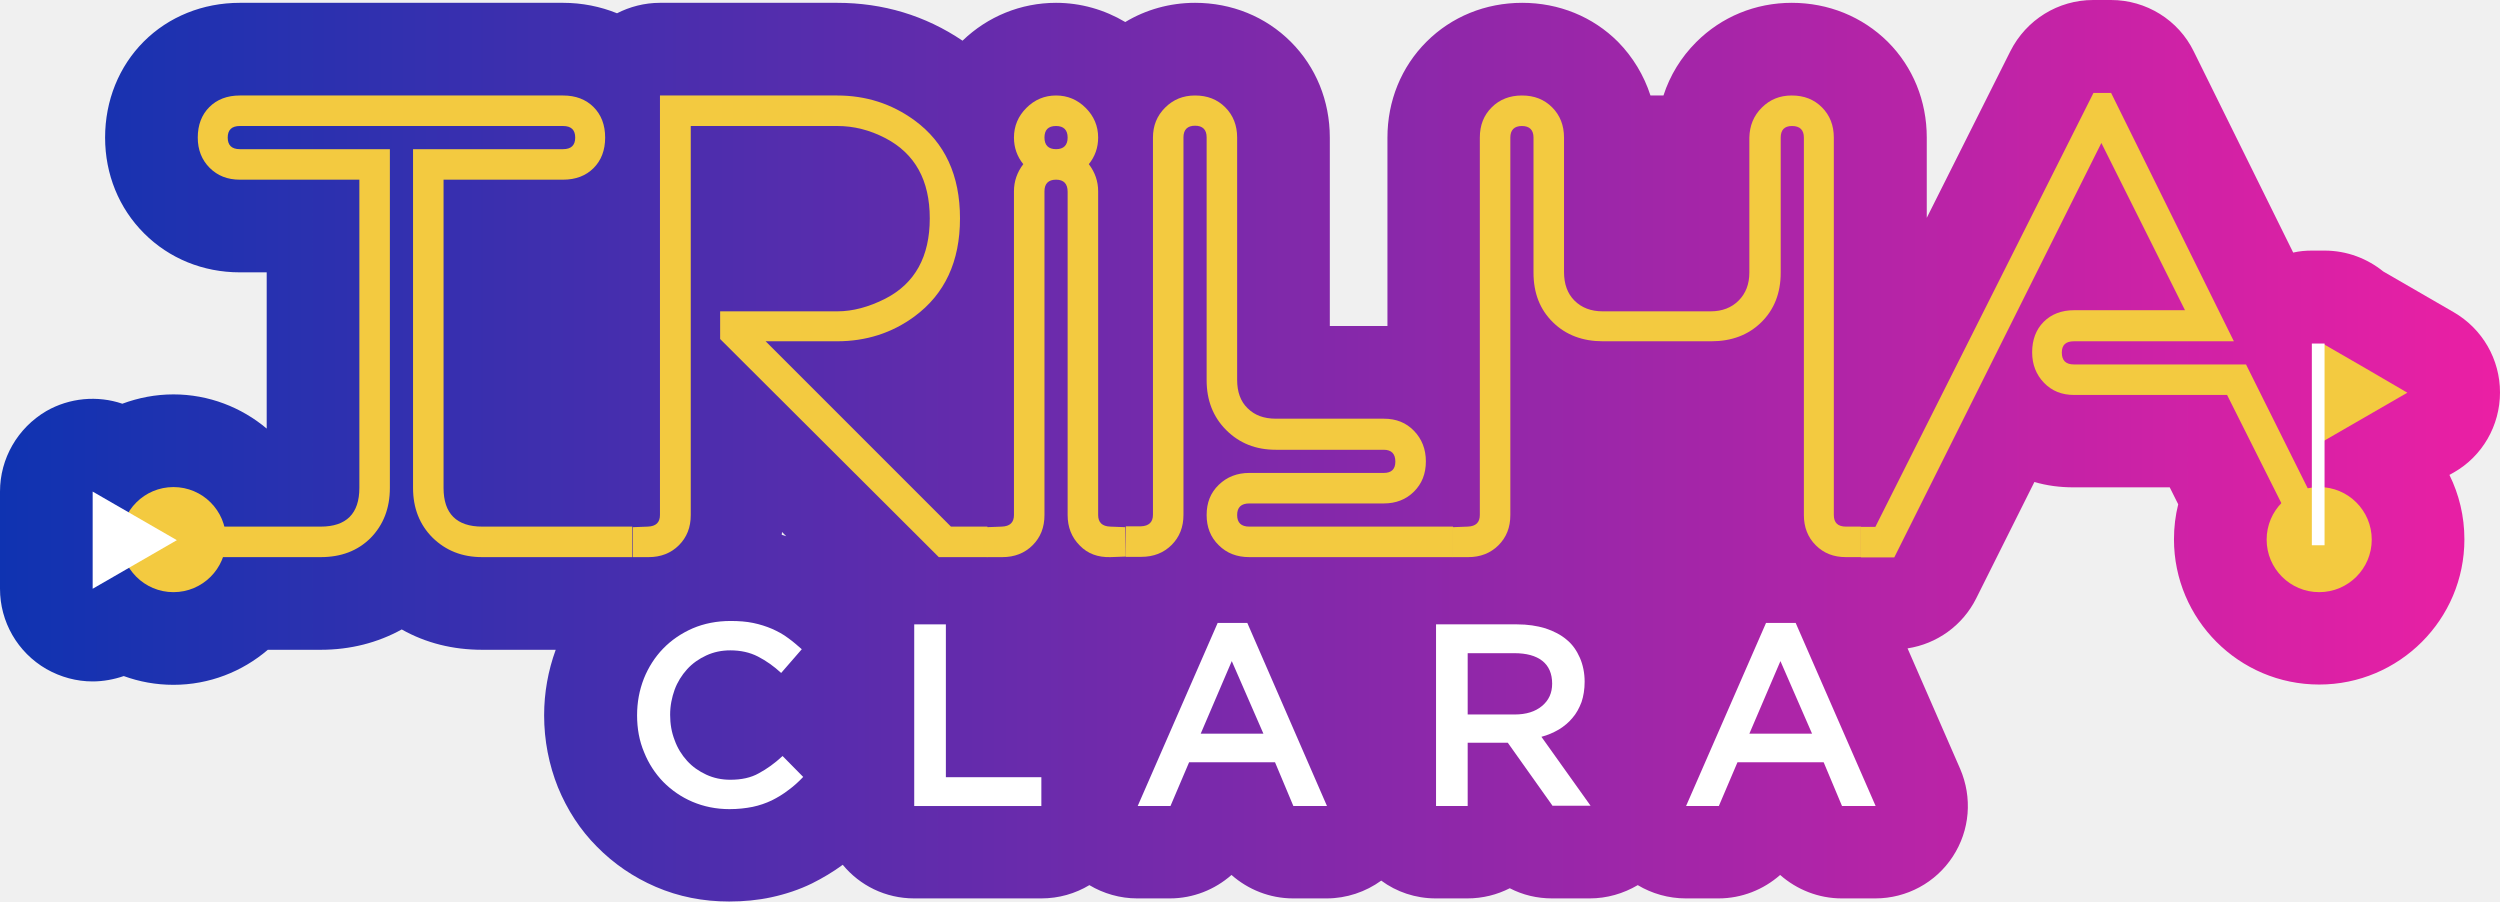
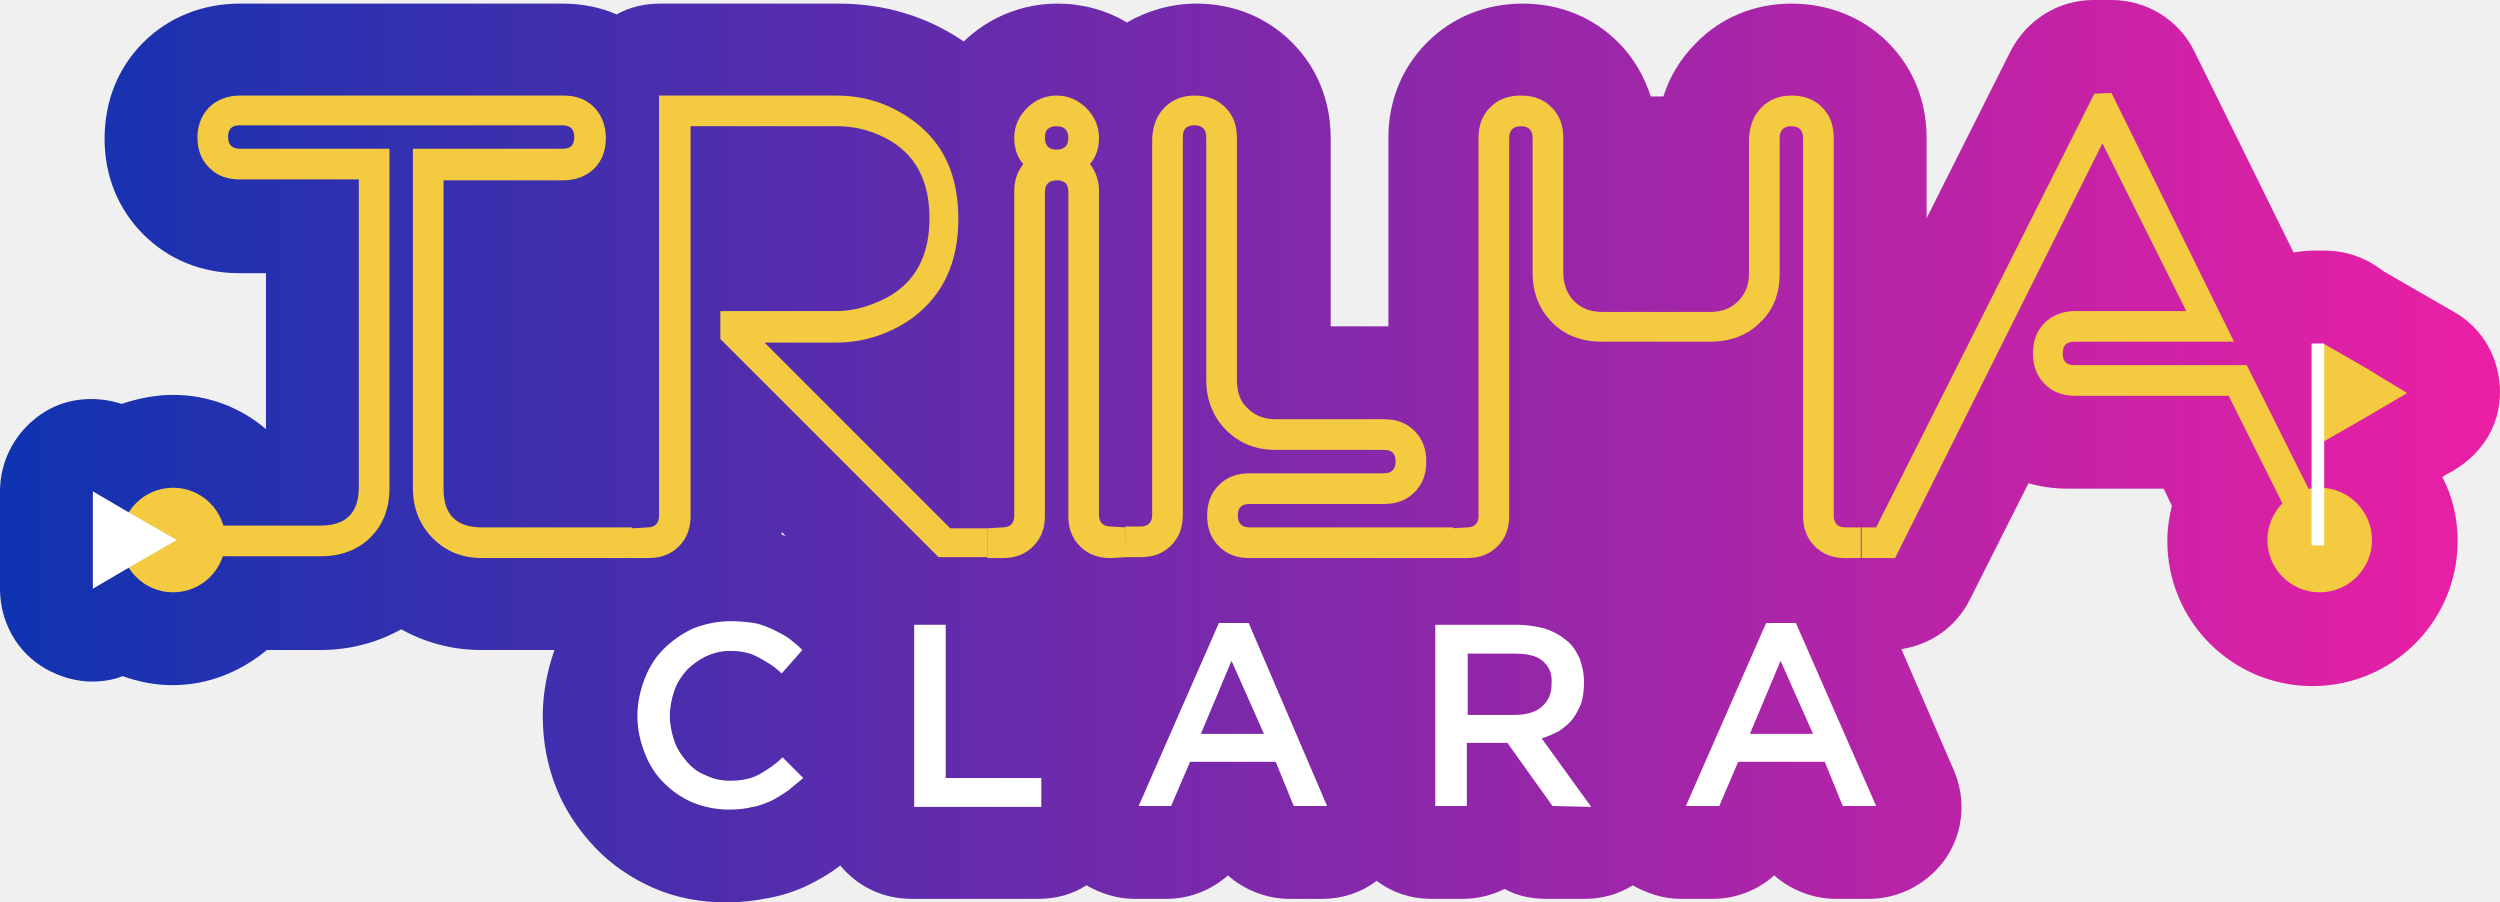
- <svg xmlns="http://www.w3.org/2000/svg" version="1.1" id="Camada_1" x="0px" y="0px" viewBox="0 0 884.9 319.2" style="enable-background:new 0 0 884.9 319.2;" xml:space="preserve">
+ <svg xmlns="http://www.w3.org/2000/svg" version="1.1" id="Camada_1" x="0px" y="0px" viewBox="0 0 277.3 100" style="enable-background:new 0 0 277.3 100;" xml:space="preserve">
  <style type="text/css">
	.st0{fill:url(#SVGID_1_);}
	.st1{fill:#F3CA40;}
	.st2{fill:#FFFFFF;}
</style>
-   <linearGradient id="SVGID_1_" gradientUnits="userSpaceOnUse" x1="0" y1="159.597" x2="884.877" y2="159.597">
+   <linearGradient id="SVGID_1_" gradientUnits="userSpaceOnUse" x1="0" y1="52.9" x2="277.311" y2="52.9" gradientTransform="matrix(1 0 0 -1 0 102.9)">
    <stop offset="0" style="stop-color:#0F33B1" />
    <stop offset="1" style="stop-color:#EB1FA4" />
  </linearGradient>
-   <path class="st0" d="M884.9,138.9c0-11.7-6.2-22.5-16.4-28.4l-24.9-14.4c-5.7-4.6-12.9-7.4-20.8-7.4h-4.5c-2.3,0-4.4,0.2-6.6,0.7  l-35.2-71.2C771.1,7.1,759.7,0,747.2,0h-6.3c-12.4,0-23.7,7-29.3,18.1l-29.6,59V48.7c0-13-4.9-25-13.8-33.9  C659.2,5.9,647.2,1,634.2,1c-12.8,0-24.8,4.9-33.8,13.9c0,0,0,0,0,0c-5.4,5.4-9.3,11.8-11.6,18.9h-4.6c-2.3-7.1-6.2-13.6-11.5-19  C563.8,5.9,551.8,1,538.8,1c-13,0-25,4.9-33.9,13.8c-8.9,8.9-13.8,20.9-13.8,33.9v66.7c-0.4,0-0.9,0-1.3,0h-19.1V48.7  c0-13-4.9-25-13.8-33.9C448,5.9,436,1,423,1c-8.9,0-17.4,2.4-24.7,6.8C390.9,3.4,382.5,1,373.8,1c-12.4,0-24.2,4.8-33.1,13.4  C327.5,5.5,312.6,1,296.3,1h-62.7c-5.5,0-10.7,1.4-15.2,3.7C212.5,2.3,206,1,199.3,1H84.9c-13.1,0-25.2,4.9-34,13.7  c-8.8,8.8-13.7,20.9-13.7,34c0,13,4.9,25,13.8,33.9c8.9,8.9,20.9,13.8,33.9,13.8h9.5v55.3c-8.9-7.5-20.5-12.1-33-12.1  c-6.4,0-12.4,1.2-18.1,3.3c-8.8-3-18.7-2.1-26.9,2.6C6.2,151.5,0,162.3,0,174v34.4c0,11.7,6.2,22.5,16.4,28.4  c5.1,2.9,10.7,4.4,16.4,4.4c3.7,0,7.5-0.7,11-1.9c5.5,2,11.4,3.1,17.6,3.1c12.7,0,24.4-4.7,33.4-12.4h18.7c10.5,0,20.2-2.5,28.7-7.2  c8.5,4.8,18.1,7.2,28.5,7.2h26c-2.7,7.4-4.1,15.2-4.1,23.2c0,8.9,1.7,17.5,4.9,25.5c3.3,8,7.9,15.1,13.8,21  c5.9,6,12.9,10.8,20.8,14.2c8.1,3.5,16.8,5.2,26,5.2c5.2,0,10.3-0.5,14.9-1.5c5.1-1.1,9.9-2.7,14.4-4.9c3.8-1.9,7.5-4.1,10.9-6.6  c6,7.3,15.1,11.9,25.3,11.9h45c6.2,0,12-1.7,17-4.7c5,3,10.9,4.7,16.9,4.7h11.6c8.2,0,15.9-3.1,21.8-8.3c5.9,5.2,13.6,8.3,21.8,8.3  h11.9c7,0,13.8-2.3,19.3-6.3c5.4,4,12.1,6.3,19.3,6.3h11.2c5.4,0,10.5-1.3,15-3.6c4.6,2.4,9.7,3.6,15,3.6h13.3  c6.1,0,11.9-1.7,17-4.7c5,3,10.9,4.7,17,4.7h11.6c8.2,0,15.9-3.1,21.8-8.3c5.9,5.2,13.6,8.3,21.8,8.3h11.9  c11.1,0,21.4-5.6,27.4-14.8c6.1-9.3,7-20.9,2.6-31.1l-18.6-42.6c10.4-1.6,19.5-8.1,24.3-17.7l20.6-41.2c4.4,1.3,9,1.9,13.8,1.9H768  l3,6c-1,4-1.5,8.1-1.5,12.4c0,28.3,23,51.4,51.4,51.4c28.3,0,51.4-23,51.4-51.4c0-8.2-1.9-15.9-5.3-22.8l1.6-0.9  C878.6,161.5,884.9,150.7,884.9,138.9z M276.7,189.3c0-0.3,0.1-0.7,0.1-1l1.5,1.5C277.8,189.6,277.3,189.5,276.7,189.3z" />
+   <path class="st0" d="M277.3,43.5c0-3.7-1.9-7.1-5.1-8.9l-7.8-4.5c-1.8-1.4-4-2.3-6.5-2.3h-1.4c-0.7,0-1.4,0.1-2.1,0.2l-11-22.3  c-1.7-3.5-5.3-5.7-9.2-5.7h-2c-3.9,0-7.4,2.2-9.2,5.7l-9.3,18.5v-8.9c0-4.1-1.5-7.8-4.3-10.6c-2.8-2.8-6.6-4.3-10.7-4.3  c-4,0-7.8,1.5-10.6,4.4l0,0c-1.7,1.7-2.9,3.7-3.6,5.9h-1.4c-0.7-2.2-1.9-4.3-3.6-6c-2.8-2.8-6.5-4.3-10.6-4.3s-7.8,1.5-10.6,4.3  s-4.3,6.5-4.3,10.6v20.9c-0.1,0-0.3,0-0.4,0h-6V15.3c0-4.1-1.5-7.8-4.3-10.6s-6.5-4.3-10.6-4.3c-2.8,0-5.5,0.8-7.7,2.1  c-2.3-1.4-5-2.1-7.7-2.1c-3.9,0-7.6,1.5-10.4,4.2c-4.1-2.8-8.8-4.2-13.9-4.2H73.2c-1.7,0-3.4,0.4-4.8,1.2c-1.8-0.8-3.9-1.2-6-1.2  H26.6c-4.1,0-7.9,1.5-10.7,4.3s-4.3,6.5-4.3,10.7c0,4.1,1.5,7.8,4.3,10.6s6.5,4.3,10.6,4.3h3v17.3c-2.8-2.4-6.4-3.8-10.3-3.8  c-2,0-3.9,0.4-5.7,1c-2.8-0.9-5.9-0.7-8.4,0.8C1.9,47.5,0,50.9,0,54.5v10.8c0,3.7,1.9,7.1,5.1,8.9c1.6,0.9,3.4,1.4,5.1,1.4  c1.2,0,2.4-0.2,3.4-0.6c1.7,0.6,3.6,1,5.5,1c4,0,7.6-1.5,10.5-3.9h5.9c3.3,0,6.3-0.8,9-2.3c2.7,1.5,5.7,2.3,8.9,2.3h8.1  c-0.8,2.3-1.3,4.8-1.3,7.3c0,2.8,0.5,5.5,1.5,8c1,2.5,2.5,4.7,4.3,6.6c1.8,1.9,4,3.4,6.5,4.5c2.5,1.1,5.3,1.6,8.1,1.6  c1.6,0,3.2-0.2,4.7-0.5c1.6-0.3,3.1-0.8,4.5-1.5c1.2-0.6,2.4-1.3,3.4-2.1c1.9,2.3,4.7,3.7,7.9,3.7h14.1c1.9,0,3.8-0.5,5.3-1.5  c1.6,0.9,3.4,1.5,5.3,1.5h3.6c2.6,0,5-1,6.8-2.6c1.8,1.6,4.3,2.6,6.8,2.6h3.7c2.2,0,4.3-0.7,6-2c1.7,1.3,3.8,2,6,2h3.5  c1.7,0,3.3-0.4,4.7-1.1c1.4,0.8,3,1.1,4.7,1.1h4.2c1.9,0,3.7-0.5,5.3-1.5c1.6,0.9,3.4,1.5,5.3,1.5h3.6c2.6,0,5-1,6.8-2.6  c1.8,1.6,4.3,2.6,6.8,2.6h3.7c3.5,0,6.7-1.8,8.6-4.6c1.9-2.9,2.2-6.5,0.8-9.7l-5.8-13.4c3.3-0.5,6.1-2.5,7.6-5.5l6.5-12.9  c1.4,0.4,2.8,0.6,4.3,0.6h10.7l0.9,1.9c-0.3,1.3-0.5,2.5-0.5,3.9c0,8.9,7.2,16.1,16.1,16.1c8.9,0,16.1-7.2,16.1-16.1  c0-2.6-0.6-5-1.7-7.1l0.5-0.3C275.3,50.6,277.3,47.2,277.3,43.5z M86.7,59.3c0-0.1,0-0.2,0-0.3l0.5,0.5  C87.1,59.4,86.9,59.4,86.7,59.3z" />
  <g>
-     <circle class="st1" cx="61.4" cy="191" r="18.6" />
-     <circle class="st1" cx="820.9" cy="191" r="18.6" />
+     <circle class="st1" cx="19.2" cy="59.9" r="5.8" />
+     <circle class="st1" cx="257.3" cy="59.9" r="5.8" />
    <g>
-       <path class="st1" d="M74.1,37.9c2.7-2.7,6.3-4.1,10.8-4.1h114.4c4.5,0,8.1,1.4,10.8,4.1c2.7,2.7,4.1,6.3,4.1,10.8    c0,4.5-1.4,8.1-4.1,10.8c-2.7,2.7-6.3,4.1-10.8,4.1H157v109.1c0,9.1,4.6,13.7,13.7,13.7h53.1v10.8h-53.1c-7.1,0-12.9-2.3-17.6-6.9    c-4.6-4.6-6.9-10.5-6.9-17.6V52.8h53.1c2.9,0,4.3-1.4,4.3-4.1c0-2.7-1.4-4.1-4.3-4.1H84.9c-2.9,0-4.3,1.4-4.3,4.1    c0,2.7,1.4,4.1,4.3,4.1H138v119.9c0,7.2-2.3,13.1-6.8,17.7c-4.6,4.6-10.5,6.8-17.7,6.8H60.4v-10.8h53.1c9.1,0,13.7-4.6,13.7-13.7    V63.6H84.9c-4.4,0-7.9-1.4-10.7-4.2c-2.8-2.8-4.2-6.4-4.2-10.7C70,44.2,71.4,40.6,74.1,37.9z" />
-       <path class="st1" d="M349.5,186.4v10.8h-17.2L254.9,120v-9.8h41.5c5.4,0,11.1-1.5,17-4.5c10.5-5.4,15.7-14.9,15.7-28.4    s-5.2-22.9-15.7-28.4c-5.6-2.9-11.2-4.3-17-4.3h-51.9v137.7c0,4.4-1.4,7.9-4.2,10.7c-2.8,2.8-6.4,4.2-10.7,4.2H224v-10.6l5.3-0.2    c2.9-0.1,4.3-1.5,4.3-4.1V33.8h62.7c10.2,0,19.3,2.9,27.4,8.8c10.8,7.9,16.1,19.5,16.1,34.7c0,15.3-5.4,26.8-16.1,34.7    c-8,5.9-17.2,8.8-27.4,8.8H271l65.6,65.6H349.5z" />
-       <path class="st1" d="M398.3,186.6l0.2,10.4l-5.5,0.2c-4.4,0.1-8-1.2-10.8-4.1c-2.9-2.9-4.3-6.5-4.3-10.8V67.9    c0-2.9-1.4-4.3-4.1-4.3c-2.7,0-4.1,1.4-4.1,4.1v114.6c0,4.4-1.4,7.9-4.2,10.7c-2.8,2.8-6.4,4.2-10.7,4.2h-5.5v-10.6l5.3-0.2    c2.9-0.1,4.3-1.5,4.3-4.1V67.7c0-3.5,1.1-6.7,3.3-9.6c-2.2-2.7-3.3-5.9-3.3-9.4c0-4.1,1.5-7.6,4.4-10.5c2.9-2.9,6.4-4.4,10.5-4.4    c4.1,0,7.6,1.5,10.5,4.4c2.9,2.9,4.4,6.4,4.4,10.5c0,3.5-1.1,6.7-3.3,9.4c2.2,2.9,3.3,6.1,3.3,9.6v114.6c0,2.6,1.4,4,4.3,4.1    L398.3,186.6z M369.7,48.7c0,2.7,1.4,4.1,4.1,4.1c2.7,0,4.1-1.4,4.1-4.1c0-2.7-1.4-4.1-4.1-4.1C371,44.6,369.7,46,369.7,48.7z" />
-       <path class="st1" d="M412.4,38.1c2.9-2.9,6.4-4.3,10.6-4.3c4.4,0,7.9,1.4,10.7,4.2c2.8,2.8,4.2,6.4,4.2,10.7v85.8    c0,4.2,1.2,7.6,3.7,10c2.5,2.5,5.8,3.7,10,3.7h38.2c4.4,0,7.9,1.4,10.7,4.3c2.8,2.9,4.2,6.5,4.2,10.8c0,4.4-1.4,7.9-4.2,10.7    c-2.8,2.8-6.4,4.2-10.7,4.2h-47.6c-2.9,0-4.3,1.4-4.3,4.1c0,2.7,1.4,4.1,4.3,4.1h72.1v10.8h-72.1c-4.4,0-8-1.4-10.8-4.2    c-2.9-2.8-4.3-6.4-4.3-10.7c0-4.4,1.4-7.9,4.3-10.7c2.9-2.8,6.5-4.2,10.8-4.2h47.6c2.7,0,4.1-1.3,4.1-4c0-2.8-1.4-4.2-4.1-4.2    h-38.2c-7.1,0-12.9-2.3-17.6-7c-4.6-4.6-6.9-10.5-6.9-17.6v-86c0-2.7-1.4-4.1-4.1-4.1c-2.7,0-4.1,1.4-4.1,4.1v133.6    c0,4.4-1.4,7.9-4.2,10.7c-2.8,2.8-6.4,4.2-10.7,4.2h-5.5v-10.8h5.3c2.9-0.1,4.3-1.5,4.3-4.1V48.7C408.1,44.5,409.5,41,412.4,38.1z    " />
-       <path class="st1" d="M623.6,38.1c2.9-2.9,6.4-4.3,10.6-4.3c4.4,0,7.9,1.4,10.7,4.2c2.8,2.8,4.2,6.4,4.2,10.7v133.6    c0,2.7,1.4,4.1,4.3,4.1h5.3v10.8h-5.3c-4.4,0-7.9-1.4-10.7-4.2c-2.8-2.8-4.2-6.4-4.2-10.7V48.7c0-2.7-1.4-4.1-4.2-4.1    c-2.7,0-4,1.4-4,4.1v47.8c0,7.2-2.3,13.1-6.9,17.6c-4.6,4.5-10.5,6.7-17.7,6.7h-38.3c-7.2,0-13.1-2.2-17.7-6.7    c-4.6-4.5-6.9-10.3-6.9-17.6V48.7c0-2.7-1.4-4.1-4.1-4.1c-2.7,0-4.1,1.4-4.1,4.1v133.6c0,4.4-1.4,7.9-4.2,10.7    c-2.8,2.8-6.4,4.2-10.7,4.2h-5.5v-10.6l5.3-0.2c2.9-0.1,4.3-1.5,4.3-4.1V48.7c0-4.4,1.4-7.9,4.2-10.7c2.8-2.8,6.4-4.2,10.7-4.2    c4.4,0,7.9,1.4,10.7,4.2c2.8,2.8,4.2,6.4,4.2,10.7v47.6c0,4.2,1.2,7.6,3.7,10.1c2.5,2.5,5.8,3.8,10,3.8h38.2    c4.1,0,7.4-1.3,9.9-3.8c2.5-2.5,3.8-5.8,3.8-9.9V48.7C619.3,44.5,620.7,41,623.6,38.1z" />
-       <path class="st1" d="M747.2,32.8l43.5,88h-56.6c-2.9,0-4.3,1.3-4.3,4c0,2.8,1.4,4.2,4.3,4.2H795l28.6,57.4h5.3v10.8h-11.8    l-28.8-57.4h-54.1c-4.4,0-7.9-1.4-10.7-4.3c-2.8-2.9-4.2-6.5-4.2-10.8c0-4.5,1.4-8.1,4.1-10.8c2.7-2.7,6.3-4.1,10.8-4.1h39.2    l-29.6-59.2l-73.3,146.7h-11.8v-10.8h5.1l77.2-153.6H747.2z" />
+       <path class="st1" d="M23.2,11.9c0.8-0.8,2-1.3,3.4-1.3h35.9c1.4,0,2.5,0.4,3.4,1.3c0.8,0.8,1.3,2,1.3,3.4s-0.4,2.5-1.3,3.4    c-0.8,0.8-2,1.3-3.4,1.3H49.2v34.2c0,2.9,1.4,4.3,4.3,4.3h16.6v3.4H53.5c-2.2,0-4-0.7-5.5-2.2c-1.4-1.4-2.2-3.3-2.2-5.5V16.5h16.6    c0.9,0,1.3-0.4,1.3-1.3c0-0.8-0.4-1.3-1.3-1.3H26.6c-0.9,0-1.3,0.4-1.3,1.3c0,0.8,0.4,1.3,1.3,1.3h16.6v37.6    c0,2.3-0.7,4.1-2.1,5.5c-1.4,1.4-3.3,2.1-5.5,2.1H18.9v-3.4h16.6c2.9,0,4.3-1.4,4.3-4.3V19.9H26.6c-1.4,0-2.5-0.4-3.4-1.3    c-0.9-0.9-1.3-2-1.3-3.4C21.9,13.9,22.4,12.7,23.2,11.9z" />
+       <path class="st1" d="M109.5,58.4v3.4h-5.4L79.9,37.6v-3.1h13c1.7,0,3.5-0.5,5.3-1.4c3.3-1.7,4.9-4.7,4.9-8.9s-1.6-7.2-4.9-8.9    c-1.8-0.9-3.5-1.3-5.3-1.3H76.6v43.2c0,1.4-0.4,2.5-1.3,3.4c-0.9,0.9-2,1.3-3.4,1.3h-1.8v-3.3l1.7-0.1c0.9,0,1.3-0.5,1.3-1.3V10.6    h19.6c3.2,0,6,0.9,8.6,2.8c3.4,2.5,5,6.1,5,10.9c0,4.8-1.7,8.4-5,10.9c-2.5,1.8-5.4,2.8-8.6,2.8h-7.9l20.6,20.6H109.5z" />
+       <path class="st1" d="M124.8,58.5l0.1,3.3l-1.7,0.1c-1.4,0-2.5-0.4-3.4-1.3c-0.9-0.9-1.3-2-1.3-3.4V21.3c0-0.9-0.4-1.3-1.3-1.3    c-0.8,0-1.3,0.4-1.3,1.3v35.9c0,1.4-0.4,2.5-1.3,3.4c-0.9,0.9-2,1.3-3.4,1.3h-1.7v-3.3l1.7-0.1c0.9,0,1.3-0.5,1.3-1.3V21.2    c0-1.1,0.3-2.1,1-3c-0.7-0.8-1-1.8-1-2.9c0-1.3,0.5-2.4,1.4-3.3c0.9-0.9,2-1.4,3.3-1.4s2.4,0.5,3.3,1.4c0.9,0.9,1.4,2,1.4,3.3    c0,1.1-0.3,2.1-1,2.9c0.7,0.9,1,1.9,1,3v35.9c0,0.8,0.4,1.3,1.3,1.3L124.8,58.5z M115.9,15.3c0,0.8,0.4,1.3,1.3,1.3    c0.8,0,1.3-0.4,1.3-1.3c0-0.8-0.4-1.3-1.3-1.3C116.3,14,115.9,14.4,115.9,15.3z" />
+       <path class="st1" d="M129.2,11.9c0.9-0.9,2-1.3,3.3-1.3c1.4,0,2.5,0.4,3.4,1.3c0.9,0.9,1.3,2,1.3,3.4v26.9c0,1.3,0.4,2.4,1.2,3.1    c0.8,0.8,1.8,1.2,3.1,1.2h12c1.4,0,2.5,0.4,3.4,1.3c0.9,0.9,1.3,2,1.3,3.4c0,1.4-0.4,2.5-1.3,3.4c-0.9,0.9-2,1.3-3.4,1.3h-14.9    c-0.9,0-1.3,0.4-1.3,1.3c0,0.8,0.4,1.3,1.3,1.3h22.6v3.4h-22.6c-1.4,0-2.5-0.4-3.4-1.3c-0.9-0.9-1.3-2-1.3-3.4    c0-1.4,0.4-2.5,1.3-3.4c0.9-0.9,2-1.3,3.4-1.3h14.9c0.8,0,1.3-0.4,1.3-1.3c0-0.9-0.4-1.3-1.3-1.3h-12c-2.2,0-4-0.7-5.5-2.2    c-1.4-1.4-2.2-3.3-2.2-5.5v-27c0-0.8-0.4-1.3-1.3-1.3s-1.3,0.4-1.3,1.3v41.9c0,1.4-0.4,2.5-1.3,3.4c-0.9,0.9-2,1.3-3.4,1.3h-1.7    v-3.4h1.7c0.9,0,1.3-0.5,1.3-1.3V15.3C127.9,13.9,128.3,12.8,129.2,11.9z" />
+       <path class="st1" d="M195.4,11.9c0.9-0.9,2-1.3,3.3-1.3c1.4,0,2.5,0.4,3.4,1.3c0.9,0.9,1.3,2,1.3,3.4v41.9c0,0.8,0.4,1.3,1.3,1.3    h1.7v3.4h-1.7c-1.4,0-2.5-0.4-3.4-1.3c-0.9-0.9-1.3-2-1.3-3.4V15.3c0-0.8-0.4-1.3-1.3-1.3c-0.8,0-1.3,0.4-1.3,1.3v15    c0,2.3-0.7,4.1-2.2,5.5c-1.4,1.4-3.3,2.1-5.5,2.1h-12c-2.3,0-4.1-0.7-5.5-2.1c-1.4-1.4-2.2-3.2-2.2-5.5v-15c0-0.8-0.4-1.3-1.3-1.3    c-0.8,0-1.3,0.4-1.3,1.3v41.9c0,1.4-0.4,2.5-1.3,3.4c-0.9,0.9-2,1.3-3.4,1.3h-1.7v-3.3l1.7-0.1c0.9,0,1.3-0.5,1.3-1.3V15.3    c0-1.4,0.4-2.5,1.3-3.4c0.9-0.9,2-1.3,3.4-1.3c1.4,0,2.5,0.4,3.4,1.3c0.9,0.9,1.3,2,1.3,3.4v14.9c0,1.3,0.4,2.4,1.2,3.2    c0.8,0.8,1.8,1.2,3.1,1.2h12c1.3,0,2.3-0.4,3.1-1.2c0.8-0.8,1.2-1.8,1.2-3.1v-15C194.1,13.9,194.5,12.8,195.4,11.9z" />
+       <path class="st1" d="M234.2,10.3l13.6,27.6h-17.7c-0.9,0-1.3,0.4-1.3,1.3c0,0.9,0.4,1.3,1.3,1.3h19.1l9,18h1.7v3.4h-3.7l-9-18h-17    c-1.4,0-2.5-0.4-3.4-1.3c-0.9-0.9-1.3-2-1.3-3.4c0-1.4,0.4-2.5,1.3-3.4c0.8-0.8,2-1.3,3.4-1.3h12.3l-9.3-18.6l-23,46h-3.7v-3.4    h1.6l24.2-48.1L234.2,10.3L234.2,10.3z" />
    </g>
-     <polygon class="st2" points="62.6,191.2 47.7,199.8 32.8,208.4 32.8,191.2 32.8,174 47.7,182.6  " />
-     <polygon class="st1" points="852.1,139 837.2,147.6 822.3,156.2 822.3,139 822.3,121.7 837.2,130.3  " />
+     <polygon class="st2" points="19.6,59.9 14.9,62.6 10.3,65.3 10.3,59.9 10.3,54.5 14.9,57.2  " />
+     <polygon class="st1" points="267,43.6 262.4,46.3 257.7,49 257.7,43.6 257.7,38.1 262.4,40.8  " />
    <g>
-       <rect x="818.3" y="121.6" class="st2" width="4.5" height="71.4" />
+       <rect x="256.4" y="38.1" class="st2" width="1.4" height="22.4" />
    </g>
    <g>
-       <path class="st2" d="M279,279.7c-1.8,1.4-3.8,2.6-5.8,3.6c-2.1,1-4.4,1.8-6.8,2.3c-2.5,0.5-5.2,0.8-8.2,0.8    c-4.7,0-9.1-0.9-13.1-2.6c-4-1.7-7.4-4.1-10.3-7c-2.9-3-5.2-6.5-6.8-10.5c-1.7-4-2.5-8.4-2.5-13.1c0-4.6,0.8-8.9,2.4-13    c1.6-4,3.9-7.6,6.8-10.6s6.4-5.4,10.5-7.2c4-1.7,8.5-2.6,13.4-2.6c2.9,0,5.6,0.2,8,0.7c2.4,0.5,4.6,1.2,6.7,2.1    c2,0.9,3.9,1.9,5.6,3.2c1.7,1.2,3.3,2.6,4.9,4l-7.3,8.4c-2.6-2.4-5.3-4.3-8.2-5.8c-2.9-1.5-6.2-2.2-9.8-2.2    c-3.1,0-5.9,0.6-8.5,1.8c-2.6,1.2-4.9,2.8-6.8,4.9c-1.9,2.1-3.4,4.5-4.4,7.2c-1,2.8-1.6,5.7-1.6,8.9c0,3.2,0.5,6.2,1.6,9    c1,2.8,2.5,5.2,4.4,7.3c1.9,2.1,4.2,3.7,6.8,4.9c2.6,1.2,5.4,1.8,8.5,1.8c3.9,0,7.3-0.7,10.1-2.3c2.8-1.5,5.6-3.5,8.4-6.1l7.3,7.4    C282.6,276.8,280.8,278.4,279,279.7z" />
-       <path class="st2" d="M323.6,221h11.2v54.1h33.8v10.2h-45V221z" />
-       <path class="st2" d="M469.7,285.3h-11.9l-6.5-15.5h-30.4l-6.6,15.5h-11.6l28.3-64.8h10.5L469.7,285.3z M436,234l-11,25.7h22.2    L436,234z" />
-       <path class="st2" d="M549.6,285.3l-15.9-22.4h-14.2v22.4h-11.2V221H537c3.7,0,7,0.5,10,1.4c3,1,5.5,2.3,7.5,4    c2.1,1.7,3.6,3.9,4.7,6.4c1.1,2.5,1.7,5.4,1.7,8.5c0,2.7-0.4,5.1-1.1,7.2c-0.8,2.1-1.8,4-3.2,5.6c-1.3,1.6-3,3-4.8,4.1    c-1.9,1.1-3.9,2-6.2,2.6l17.4,24.4H549.6z M545.9,233.9c-2.3-1.8-5.6-2.7-9.9-2.7h-16.5v21.7h16.6c4.1,0,7.3-1,9.7-3    c2.4-2,3.6-4.6,3.6-7.9C549.4,238.4,548.2,235.7,545.9,233.9z" />
-       <path class="st2" d="M663.9,285.3H652l-6.5-15.5H615l-6.6,15.5h-11.6l28.3-64.8h10.5L663.9,285.3z M630.2,234l-11,25.7h22.2    L630.2,234z" />
+       <path class="st2" d="M87.4,87.7c-0.6,0.4-1.2,0.8-1.8,1.1c-0.7,0.3-1.4,0.6-2.1,0.7c-0.8,0.2-1.6,0.3-2.6,0.3    c-1.5,0-2.9-0.3-4.1-0.8s-2.3-1.3-3.2-2.2c-0.9-0.9-1.6-2-2.1-3.3c-0.5-1.3-0.8-2.6-0.8-4.1c0-1.4,0.3-2.8,0.8-4.1    c0.5-1.3,1.2-2.4,2.1-3.3c0.9-0.9,2-1.7,3.3-2.3c1.3-0.5,2.7-0.8,4.2-0.8c0.9,0,1.8,0.1,2.5,0.2s1.4,0.4,2.1,0.7    c0.6,0.3,1.2,0.6,1.8,1c0.5,0.4,1,0.8,1.5,1.3l-2.3,2.6c-0.8-0.8-1.7-1.3-2.6-1.8c-0.9-0.5-1.9-0.7-3.1-0.7c-1,0-1.8,0.2-2.7,0.6    c-0.8,0.4-1.5,0.9-2.1,1.5c-0.6,0.7-1.1,1.4-1.4,2.3c-0.3,0.9-0.5,1.8-0.5,2.8c0,1,0.2,1.9,0.5,2.8c0.3,0.9,0.8,1.6,1.4,2.3    c0.6,0.7,1.3,1.2,2.1,1.5c0.8,0.4,1.7,0.6,2.7,0.6c1.2,0,2.3-0.2,3.2-0.7c0.9-0.5,1.8-1.1,2.6-1.9l2.3,2.3    C88.6,86.7,88,87.2,87.4,87.7z" />
+       <path class="st2" d="M101.4,69.3h3.5v17h10.6v3.2h-14.1V69.3z" />
+       <path class="st2" d="M147.2,89.4h-3.7l-2-4.9h-9.5l-2.1,4.9h-3.6l8.9-20.3h3.3L147.2,89.4z M136.6,73.3l-3.4,8.1h7L136.6,73.3z" />
+       <path class="st2" d="M172.2,89.4l-5-7h-4.5v7h-3.5V69.3h9c1.2,0,2.2,0.2,3.1,0.4c0.9,0.3,1.7,0.7,2.4,1.3c0.7,0.5,1.1,1.2,1.5,2    c0.3,0.8,0.5,1.7,0.5,2.7c0,0.8-0.1,1.6-0.3,2.3c-0.3,0.7-0.6,1.3-1,1.8c-0.4,0.5-0.9,0.9-1.5,1.3c-0.6,0.3-1.2,0.6-1.9,0.8    l5.5,7.6L172.2,89.4L172.2,89.4z M171.1,73.3c-0.7-0.6-1.8-0.8-3.1-0.8h-5.2v6.8h5.2c1.3,0,2.3-0.3,3-0.9s1.1-1.4,1.1-2.5    C172.2,74.7,171.8,73.9,171.1,73.3z" />
+       <path class="st2" d="M208.1,89.4h-3.7l-2-4.9h-9.6l-2.1,4.9H187l8.9-20.3h3.3L208.1,89.4z M197.5,73.3l-3.4,8.1h7L197.5,73.3z" />
    </g>
  </g>
-   <g>
- </g>
-   <g>
- </g>
-   <g>
- </g>
-   <g>
- </g>
-   <g>
- </g>
-   <g>
- </g>
</svg>
